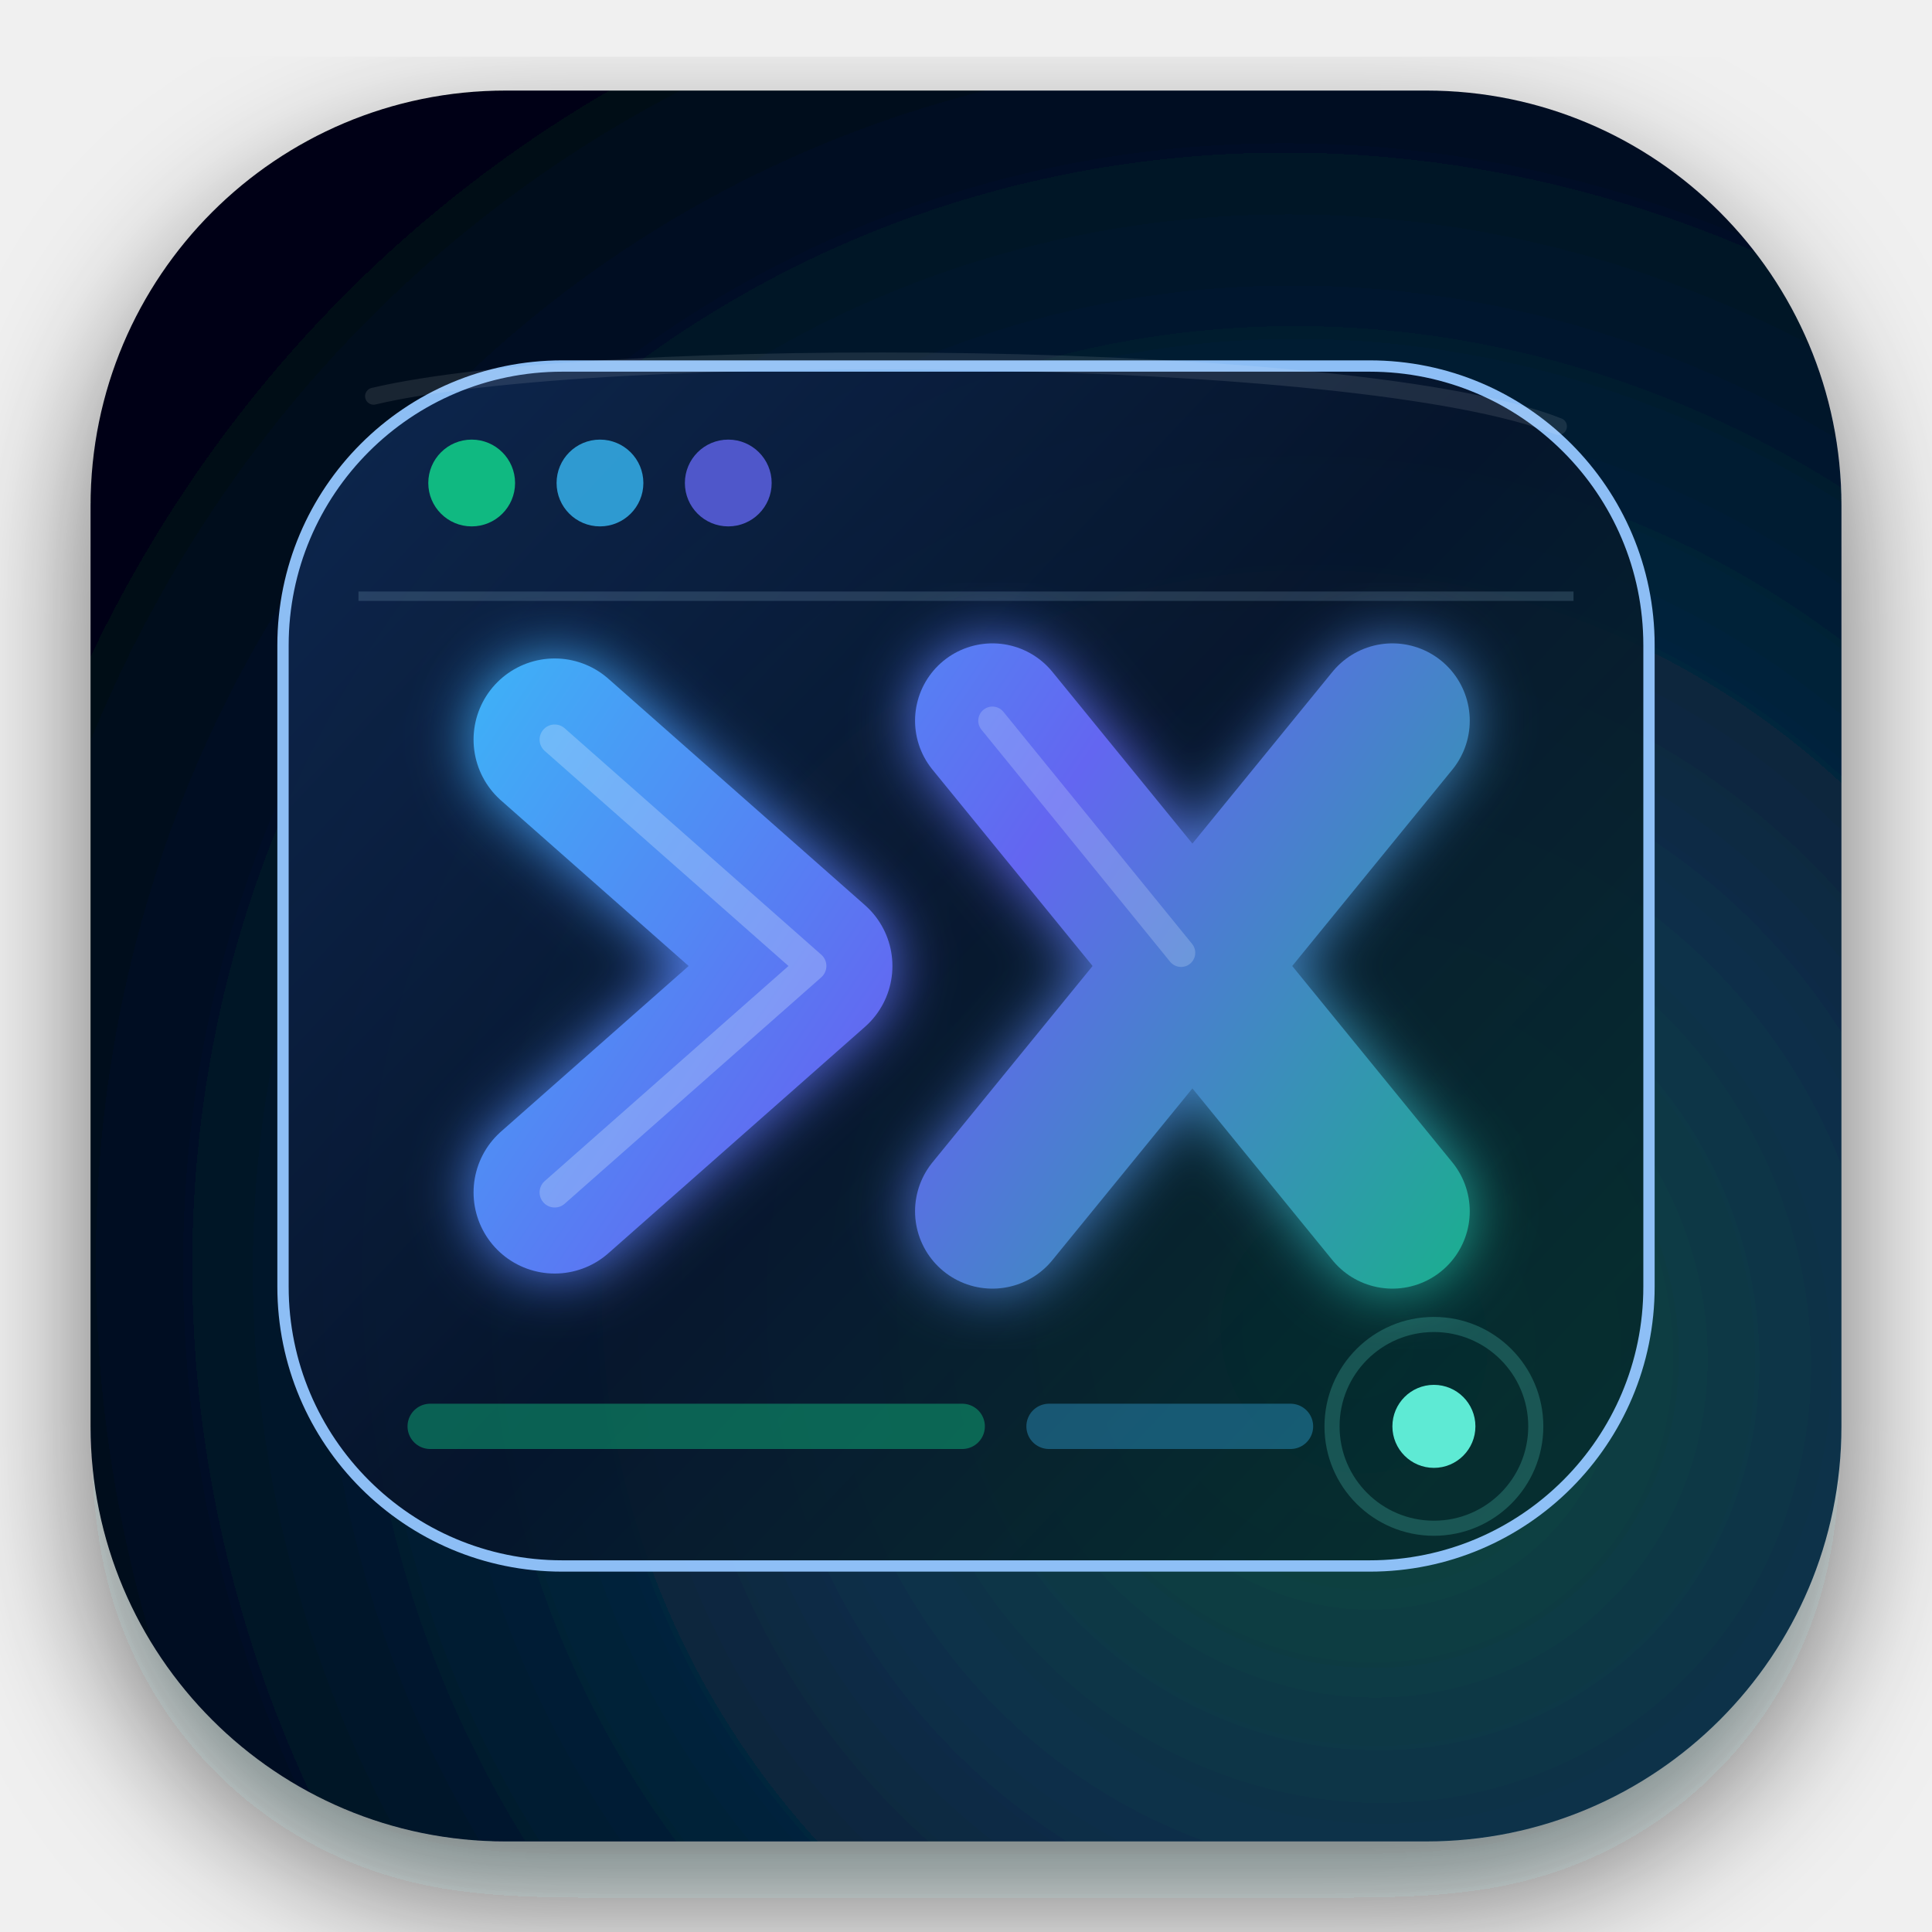
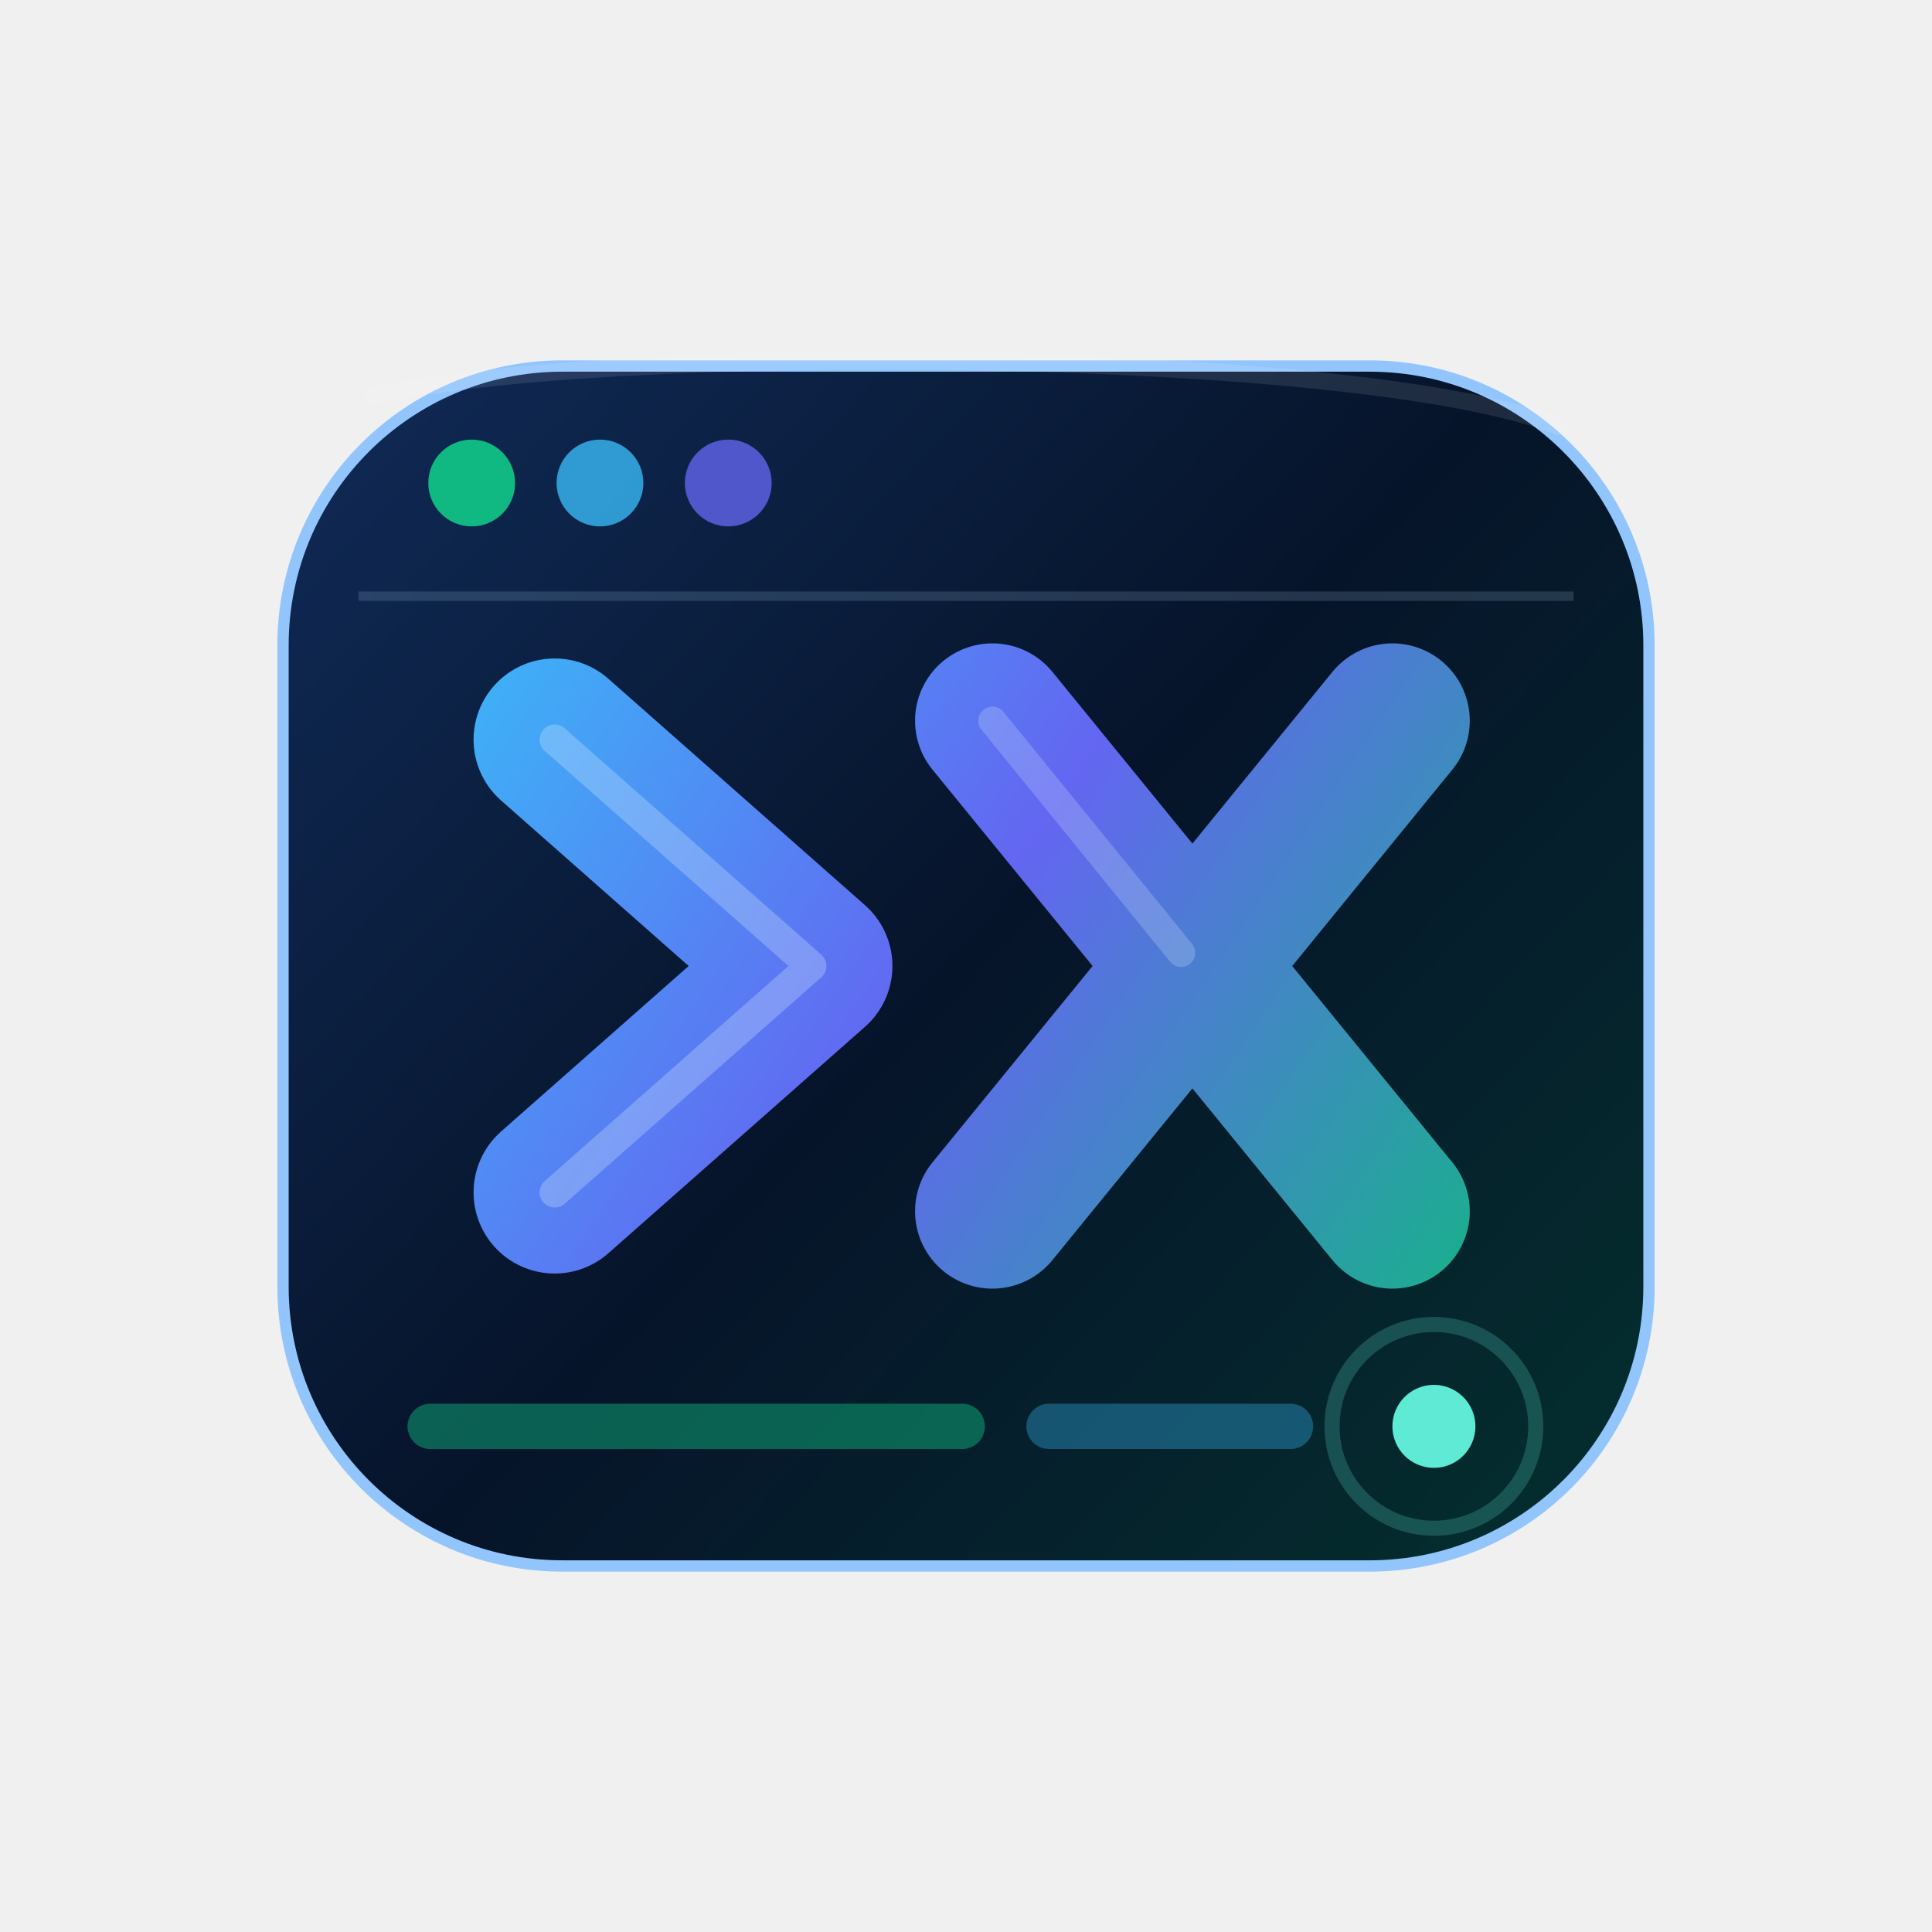
<svg xmlns="http://www.w3.org/2000/svg" viewBox="0 0 1024 1024" fill="none">
  <defs>
    <linearGradient id="terminal-flow" x1="216" y1="328" x2="804" y2="724" gradientUnits="userSpaceOnUse">
      <stop offset="0" stop-color="#38bdf8" />
      <stop offset="0.48" stop-color="#6366f1" />
      <stop offset="1" stop-color="#10b981" />
    </linearGradient>
    <linearGradient id="terminal-panel" x1="174" y1="194" x2="850" y2="830" gradientUnits="userSpaceOnUse">
-       <stop offset="0" stop-color="#102a56" stop-opacity="0.9" />
-       <stop offset="0.5" stop-color="#06142a" stop-opacity="0.88" />
-       <stop offset="1" stop-color="#042f2e" stop-opacity="0.92" />
+       <stop offset="0" stop-color="#102a56" />
+       <stop offset="0.5" stop-color="#06142a" />
+       <stop offset="1" stop-color="#042f2e" />
    </linearGradient>
-     <radialGradient id="terminal-bg" cx="0" cy="0" r="1" gradientUnits="userSpaceOnUse" gradientTransform="translate(720 704) rotate(-136) scale(770 730)">
-       <stop offset="0" stop-color="#064e3b" />
-       <stop offset="0.38" stop-color="#082f49" />
-       <stop offset="1" stop-color="#020617" />
-     </radialGradient>
-     <filter id="terminal-shadow" x="-16%" y="-16%" width="132%" height="132%" color-interpolation-filters="sRGB">
-       <feDropShadow dx="0" dy="30" stdDeviation="36" flood-color="#000814" flood-opacity="0.54" />
-     </filter>
-     <filter id="terminal-glow" x="-28%" y="-28%" width="156%" height="156%" color-interpolation-filters="sRGB">
-       <feGaussianBlur stdDeviation="16" result="blur" />
-       <feMerge>
-         <feMergeNode in="blur" />
-         <feMergeNode in="SourceGraphic" />
-       </feMerge>
-     </filter>
  </defs>
-   <rect x="48" y="48" width="928" height="928" rx="220" fill="url(#terminal-bg)" filter="url(#terminal-shadow)" />
-   <rect x="150" y="194" width="724" height="636" rx="148" fill="url(#terminal-panel)" stroke="#93c5fd" stroke-width="6" opacity="0.96" />
+   <rect x="150" y="194" width="724" height="636" rx="148" fill="url(#terminal-panel)" stroke="#93c5fd" stroke-width="6" />
  <path d="M190 316H834" stroke="#bae6fd" stroke-width="5" opacity="0.16" />
  <circle cx="250" cy="256" r="23" fill="#10b981" />
  <circle cx="318" cy="256" r="23" fill="#38bdf8" opacity="0.78" />
  <circle cx="386" cy="256" r="23" fill="#6366f1" opacity="0.78" />
  <path d="M198 210C316 182 720 184 826 226" stroke="#ffffff" stroke-width="9" stroke-linecap="round" opacity="0.1" />
-   <g filter="url(#terminal-glow)" stroke-linecap="round" stroke-linejoin="round">
-     <path d="M294 392L430 512L294 632" stroke="url(#terminal-flow)" stroke-width="86" />
-     <path d="M526 382L738 642" stroke="url(#terminal-flow)" stroke-width="82" />
-     <path d="M738 382L526 642" stroke="url(#terminal-flow)" stroke-width="82" />
-   </g>
+   <path d="M294 392L430 512L294 632" stroke="url(#terminal-flow)" stroke-width="86" stroke-linecap="round" stroke-linejoin="round" />
+   <path d="M526 382L738 642" stroke="url(#terminal-flow)" stroke-width="82" stroke-linecap="round" />
+   <path d="M738 382L526 642" stroke="url(#terminal-flow)" stroke-width="82" stroke-linecap="round" />
  <path d="M294 392L430 512L294 632" stroke="#e0f2fe" stroke-width="16" stroke-linecap="round" stroke-linejoin="round" opacity="0.28" />
  <path d="M526 382L626 505" stroke="#e0f2fe" stroke-width="15" stroke-linecap="round" opacity="0.22" />
  <path d="M228 756H510" stroke="#10b981" stroke-width="24" stroke-linecap="round" opacity="0.46" />
  <path d="M556 756H684" stroke="#38bdf8" stroke-width="24" stroke-linecap="round" opacity="0.34" />
  <circle cx="760" cy="756" r="22" fill="#5eead4" />
  <circle cx="760" cy="756" r="54" stroke="#5eead4" stroke-width="8" opacity="0.22" />
</svg>
